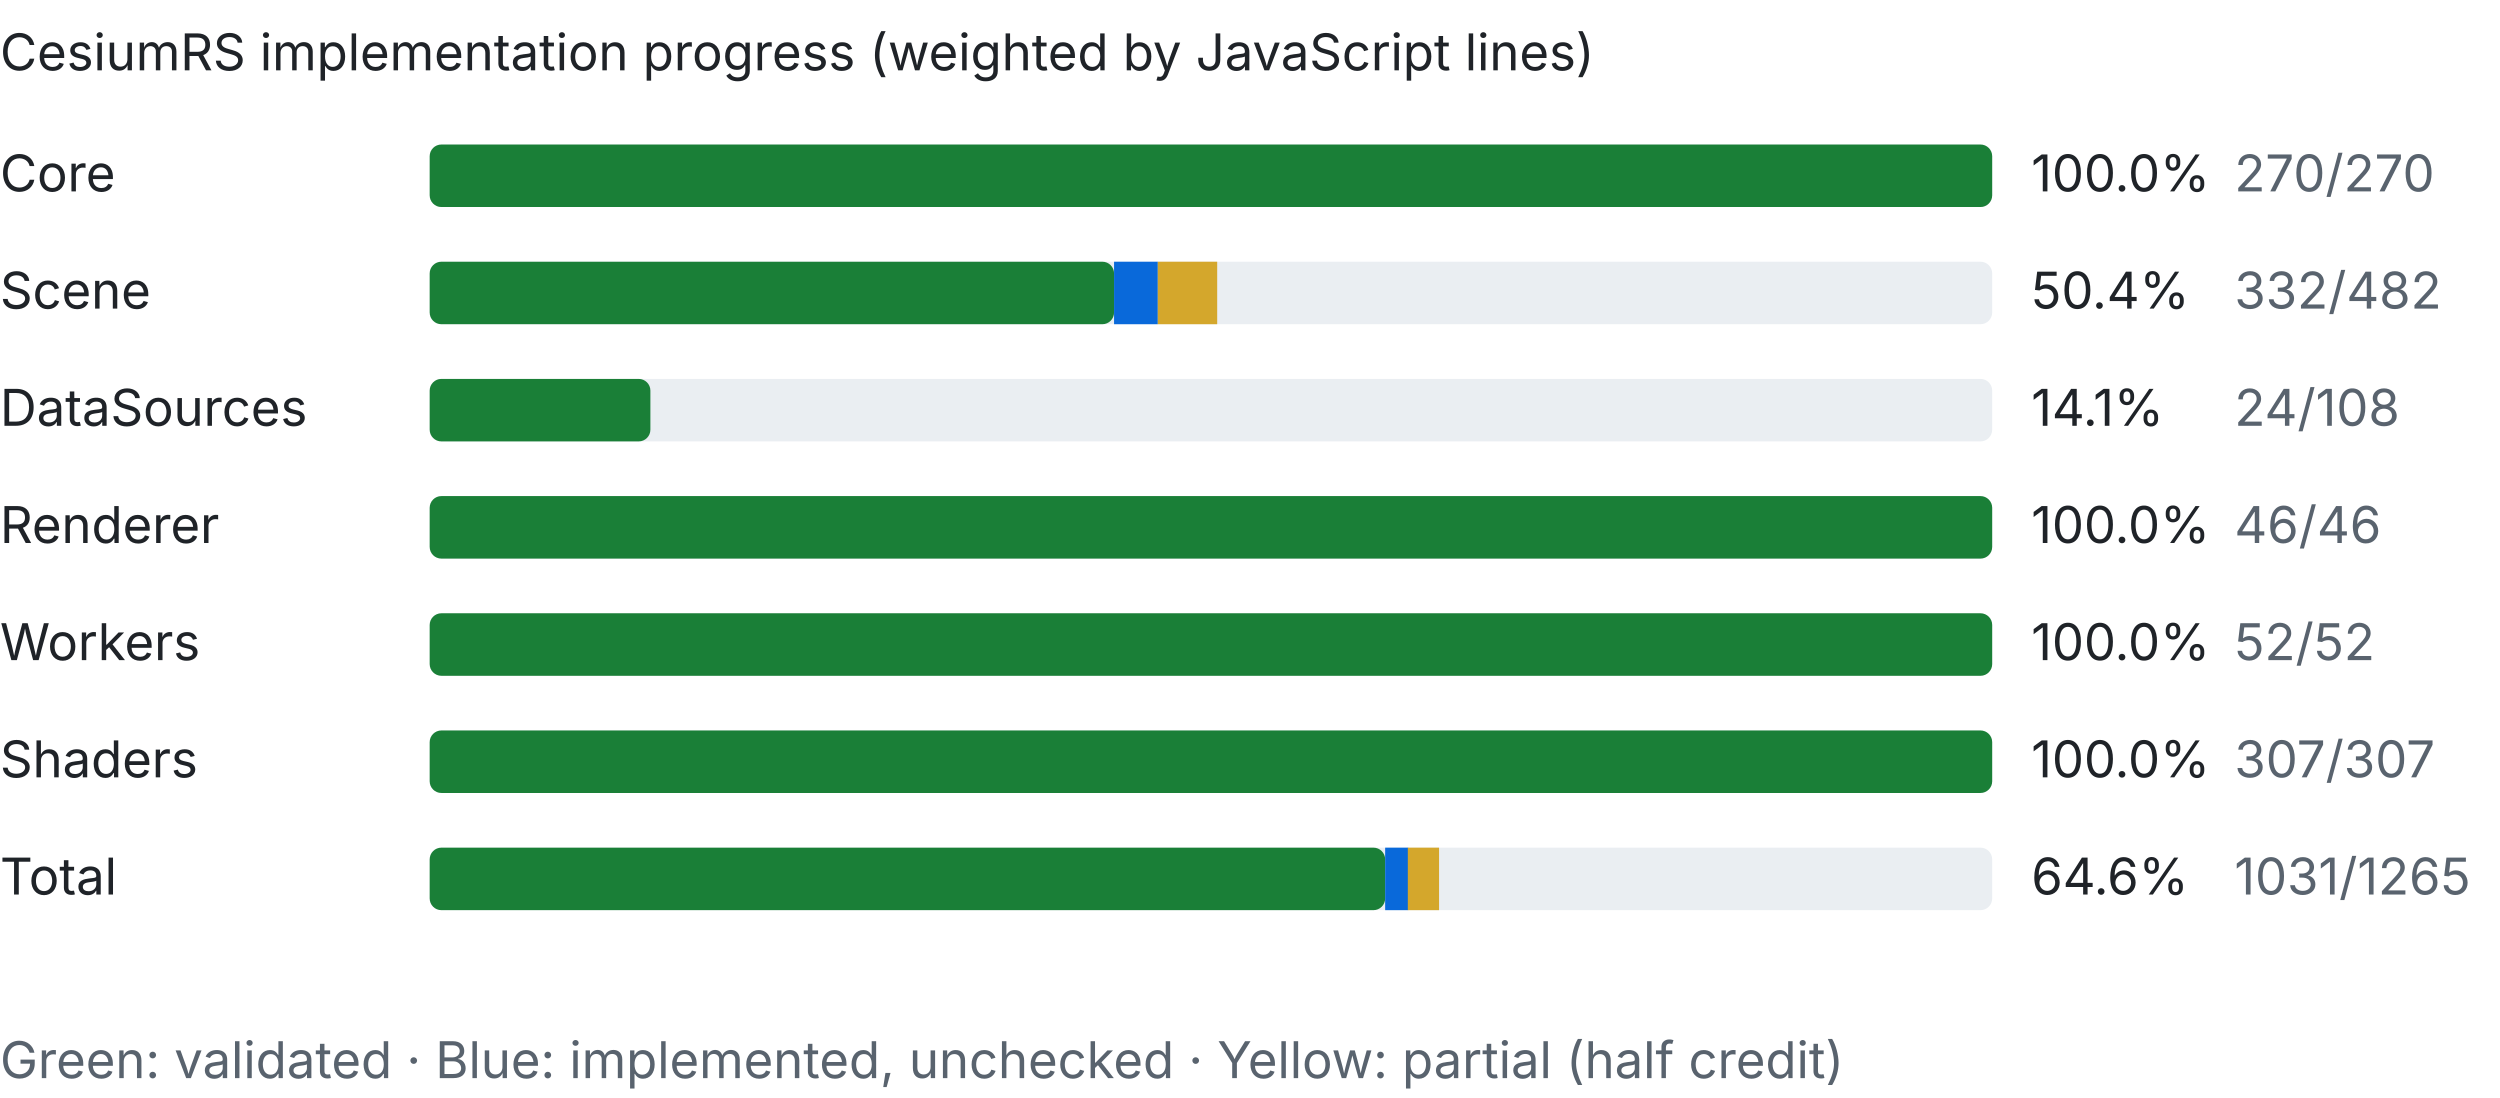
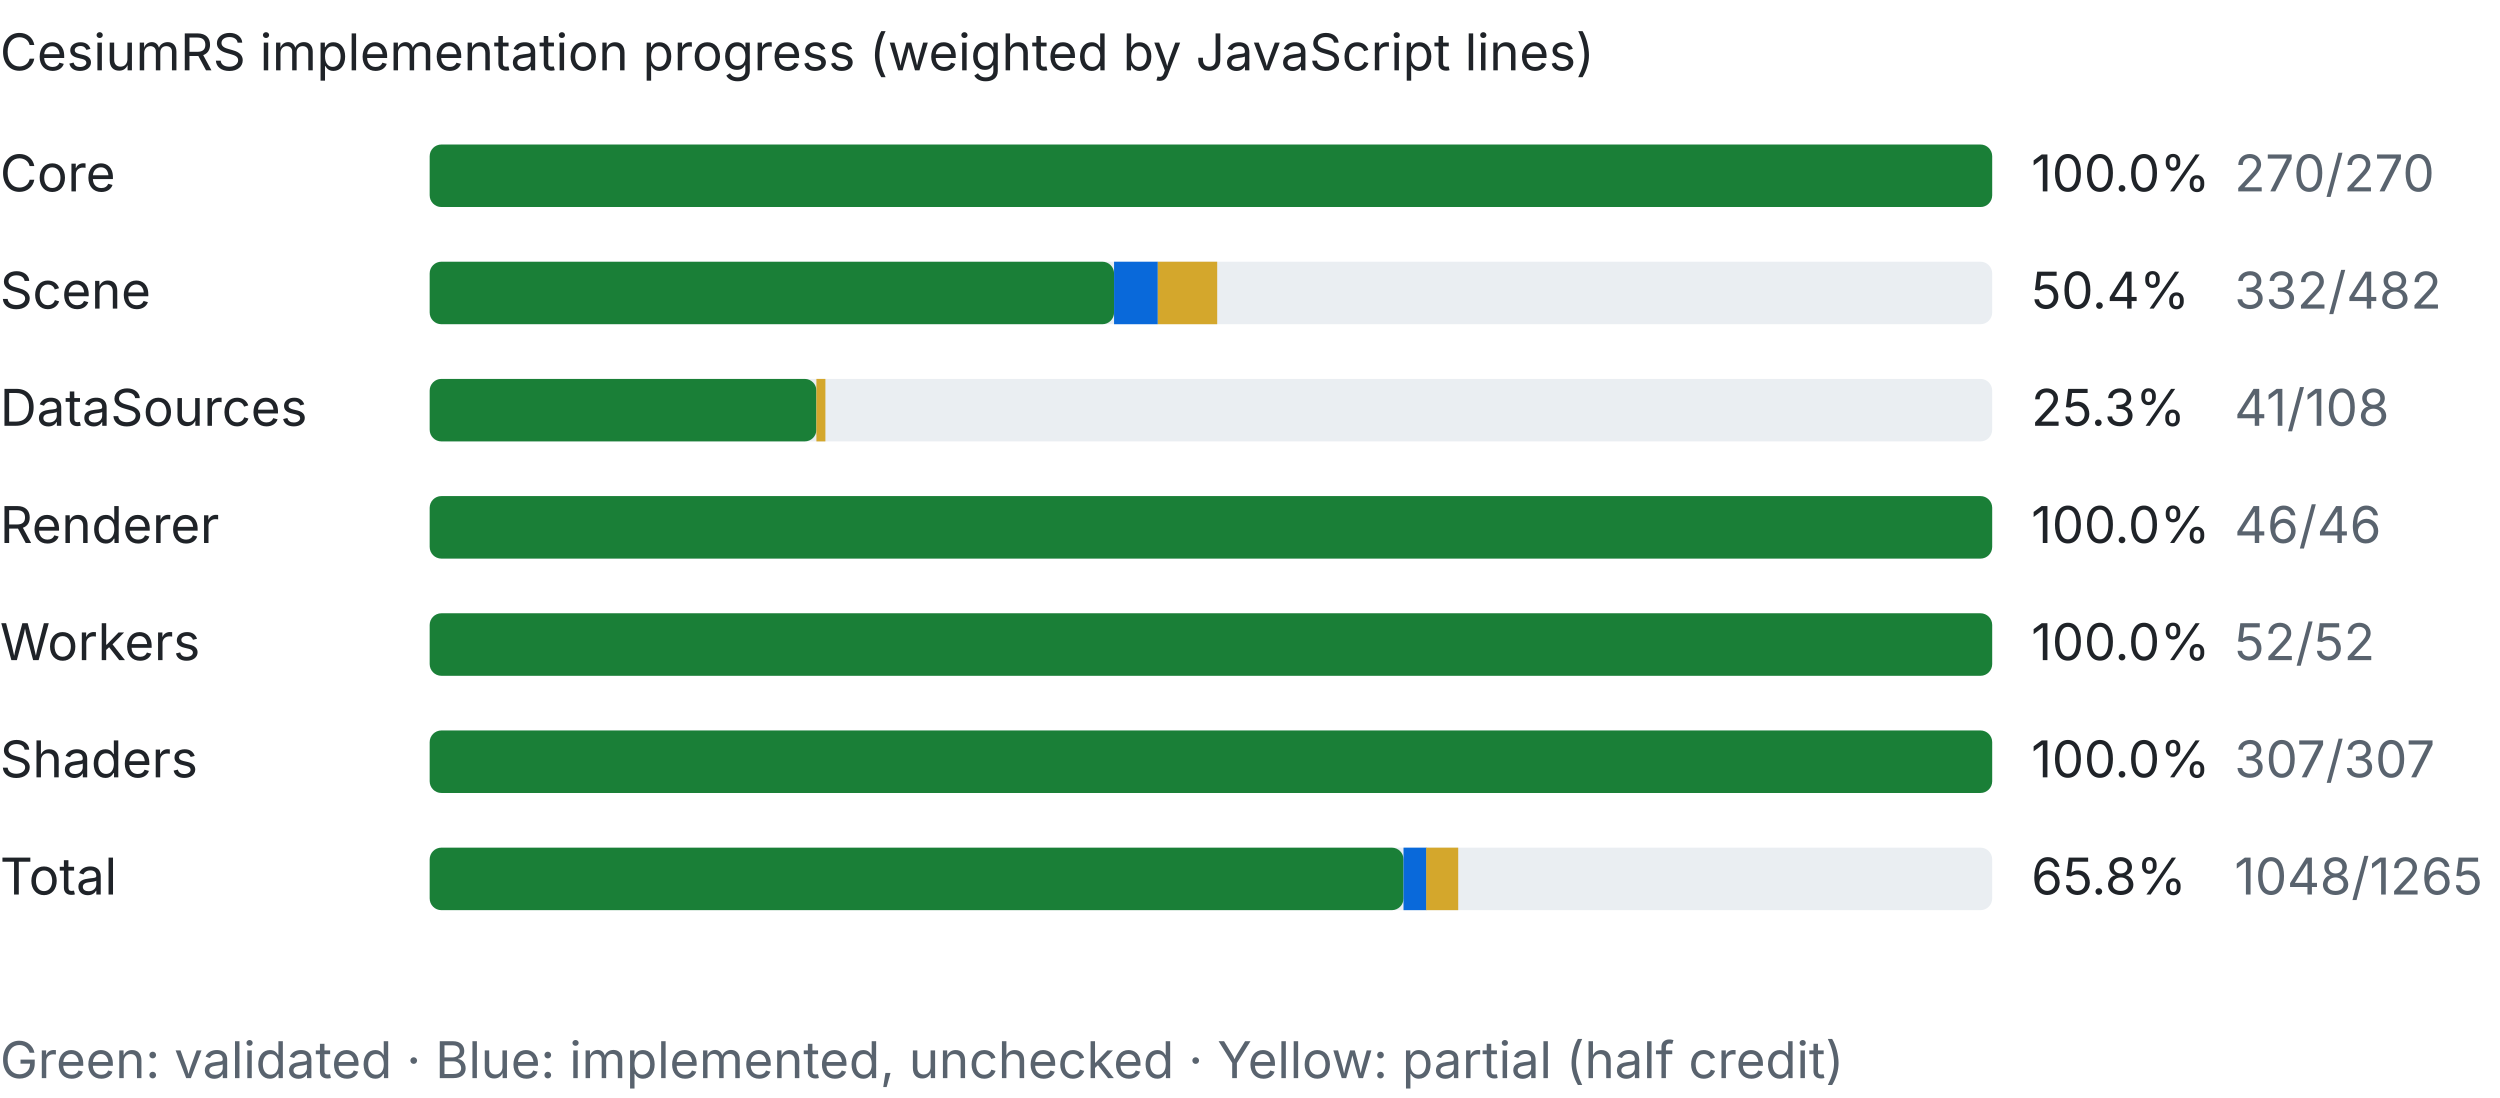
<svg xmlns="http://www.w3.org/2000/svg" width="640" height="281" viewBox="0 0 640 281">
  <style>text{font:13px system-ui,-apple-system,Segoe UI,sans-serif;fill:#1f2328}.dim{fill:#59636e}.bg{fill:#eaeef2}.done{fill:#1a7f37}.part{fill:#d4a72c}.unchecked{fill:#0969da}@media (prefers-color-scheme:dark){text{fill:#e6edf3}.dim{fill:#9198a1}.bg{fill:#30363d}.done{fill:#3fb950}}</style>
  <text x="0" y="18" font-weight="600">CesiumRS implementation progress (weighted by JavaScript lines)</text>
  <text x="0" y="49">Core</text>
  <rect class="bg" x="110" y="37" width="400" height="16" rx="3" />
  <rect class="done" x="110" y="37" width="400.0" height="16" rx="3" />
  <text x="520" y="49">100.0%</text>
  <text class="dim" x="572" y="49">270/270</text>
  <text x="0" y="79">Scene</text>
  <rect class="bg" x="110" y="67" width="400" height="16" rx="3" />
  <rect class="done" x="110" y="67" width="175.2" height="16" rx="3" />
  <rect class="unchecked" x="285.2" y="67" width="11.2" height="16" />
  <rect class="part" x="296.4" y="67" width="15.2" height="16" />
  <text x="520" y="79">50.4%</text>
  <text class="dim" x="572" y="79">332/482</text>
  <text x="0" y="109">DataSources</text>
  <rect class="bg" x="110" y="97" width="400" height="16" rx="3" />
-   <rect class="done" x="110" y="97" width="56.5" height="16" rx="3" />
-   <text x="520" y="109">14.1%</text>
-   <text class="dim" x="572" y="109">24/108</text>
+   <rect class="done" x="110" y="97" width="99.0" height="16" rx="3" />
+   <rect class="part" x="209.0" y="97" width="2.3" height="16" />
+   <text x="520" y="109">25.3%</text>
+   <text class="dim" x="572" y="109">41/108</text>
  <text x="0" y="139">Renderer</text>
  <rect class="bg" x="110" y="127" width="400" height="16" rx="3" />
  <rect class="done" x="110" y="127" width="400.0" height="16" rx="3" />
  <text x="520" y="139">100.0%</text>
  <text class="dim" x="572" y="139">46/46</text>
  <text x="0" y="169">Workers</text>
  <rect class="bg" x="110" y="157" width="400" height="16" rx="3" />
  <rect class="done" x="110" y="157" width="400.0" height="16" rx="3" />
  <text x="520" y="169">100.0%</text>
  <text class="dim" x="572" y="169">52/52</text>
  <text x="0" y="199">Shaders</text>
  <rect class="bg" x="110" y="187" width="400" height="16" rx="3" />
  <rect class="done" x="110" y="187" width="400.0" height="16" rx="3" />
  <text x="520" y="199">100.0%</text>
  <text class="dim" x="572" y="199">307/307</text>
  <text x="0" y="229" font-weight="600">Total</text>
  <rect class="bg" x="110" y="217" width="400" height="16" rx="3" />
-   <rect class="done" x="110" y="217" width="244.6" height="16" rx="3" />
-   <rect class="unchecked" x="354.6" y="217" width="5.9" height="16" />
-   <rect class="part" x="360.4" y="217" width="8.0" height="16" />
-   <text x="520" y="229" font-weight="600">64.6%</text>
-   <text class="dim" x="572" y="229">1031/1265</text>
+   <rect class="done" x="110" y="217" width="249.3" height="16" rx="3" />
+   <rect class="unchecked" x="359.3" y="217" width="5.9" height="16" />
+   <rect class="part" x="365.1" y="217" width="8.2" height="16" />
+   <text x="520" y="229" font-weight="600">65.8%</text>
+   <text class="dim" x="572" y="229">1048/1265</text>
  <text class="dim" x="0" y="276">Green: validated · Blue: implemented, unchecked · Yellow: partial (half credit)</text>
</svg>
